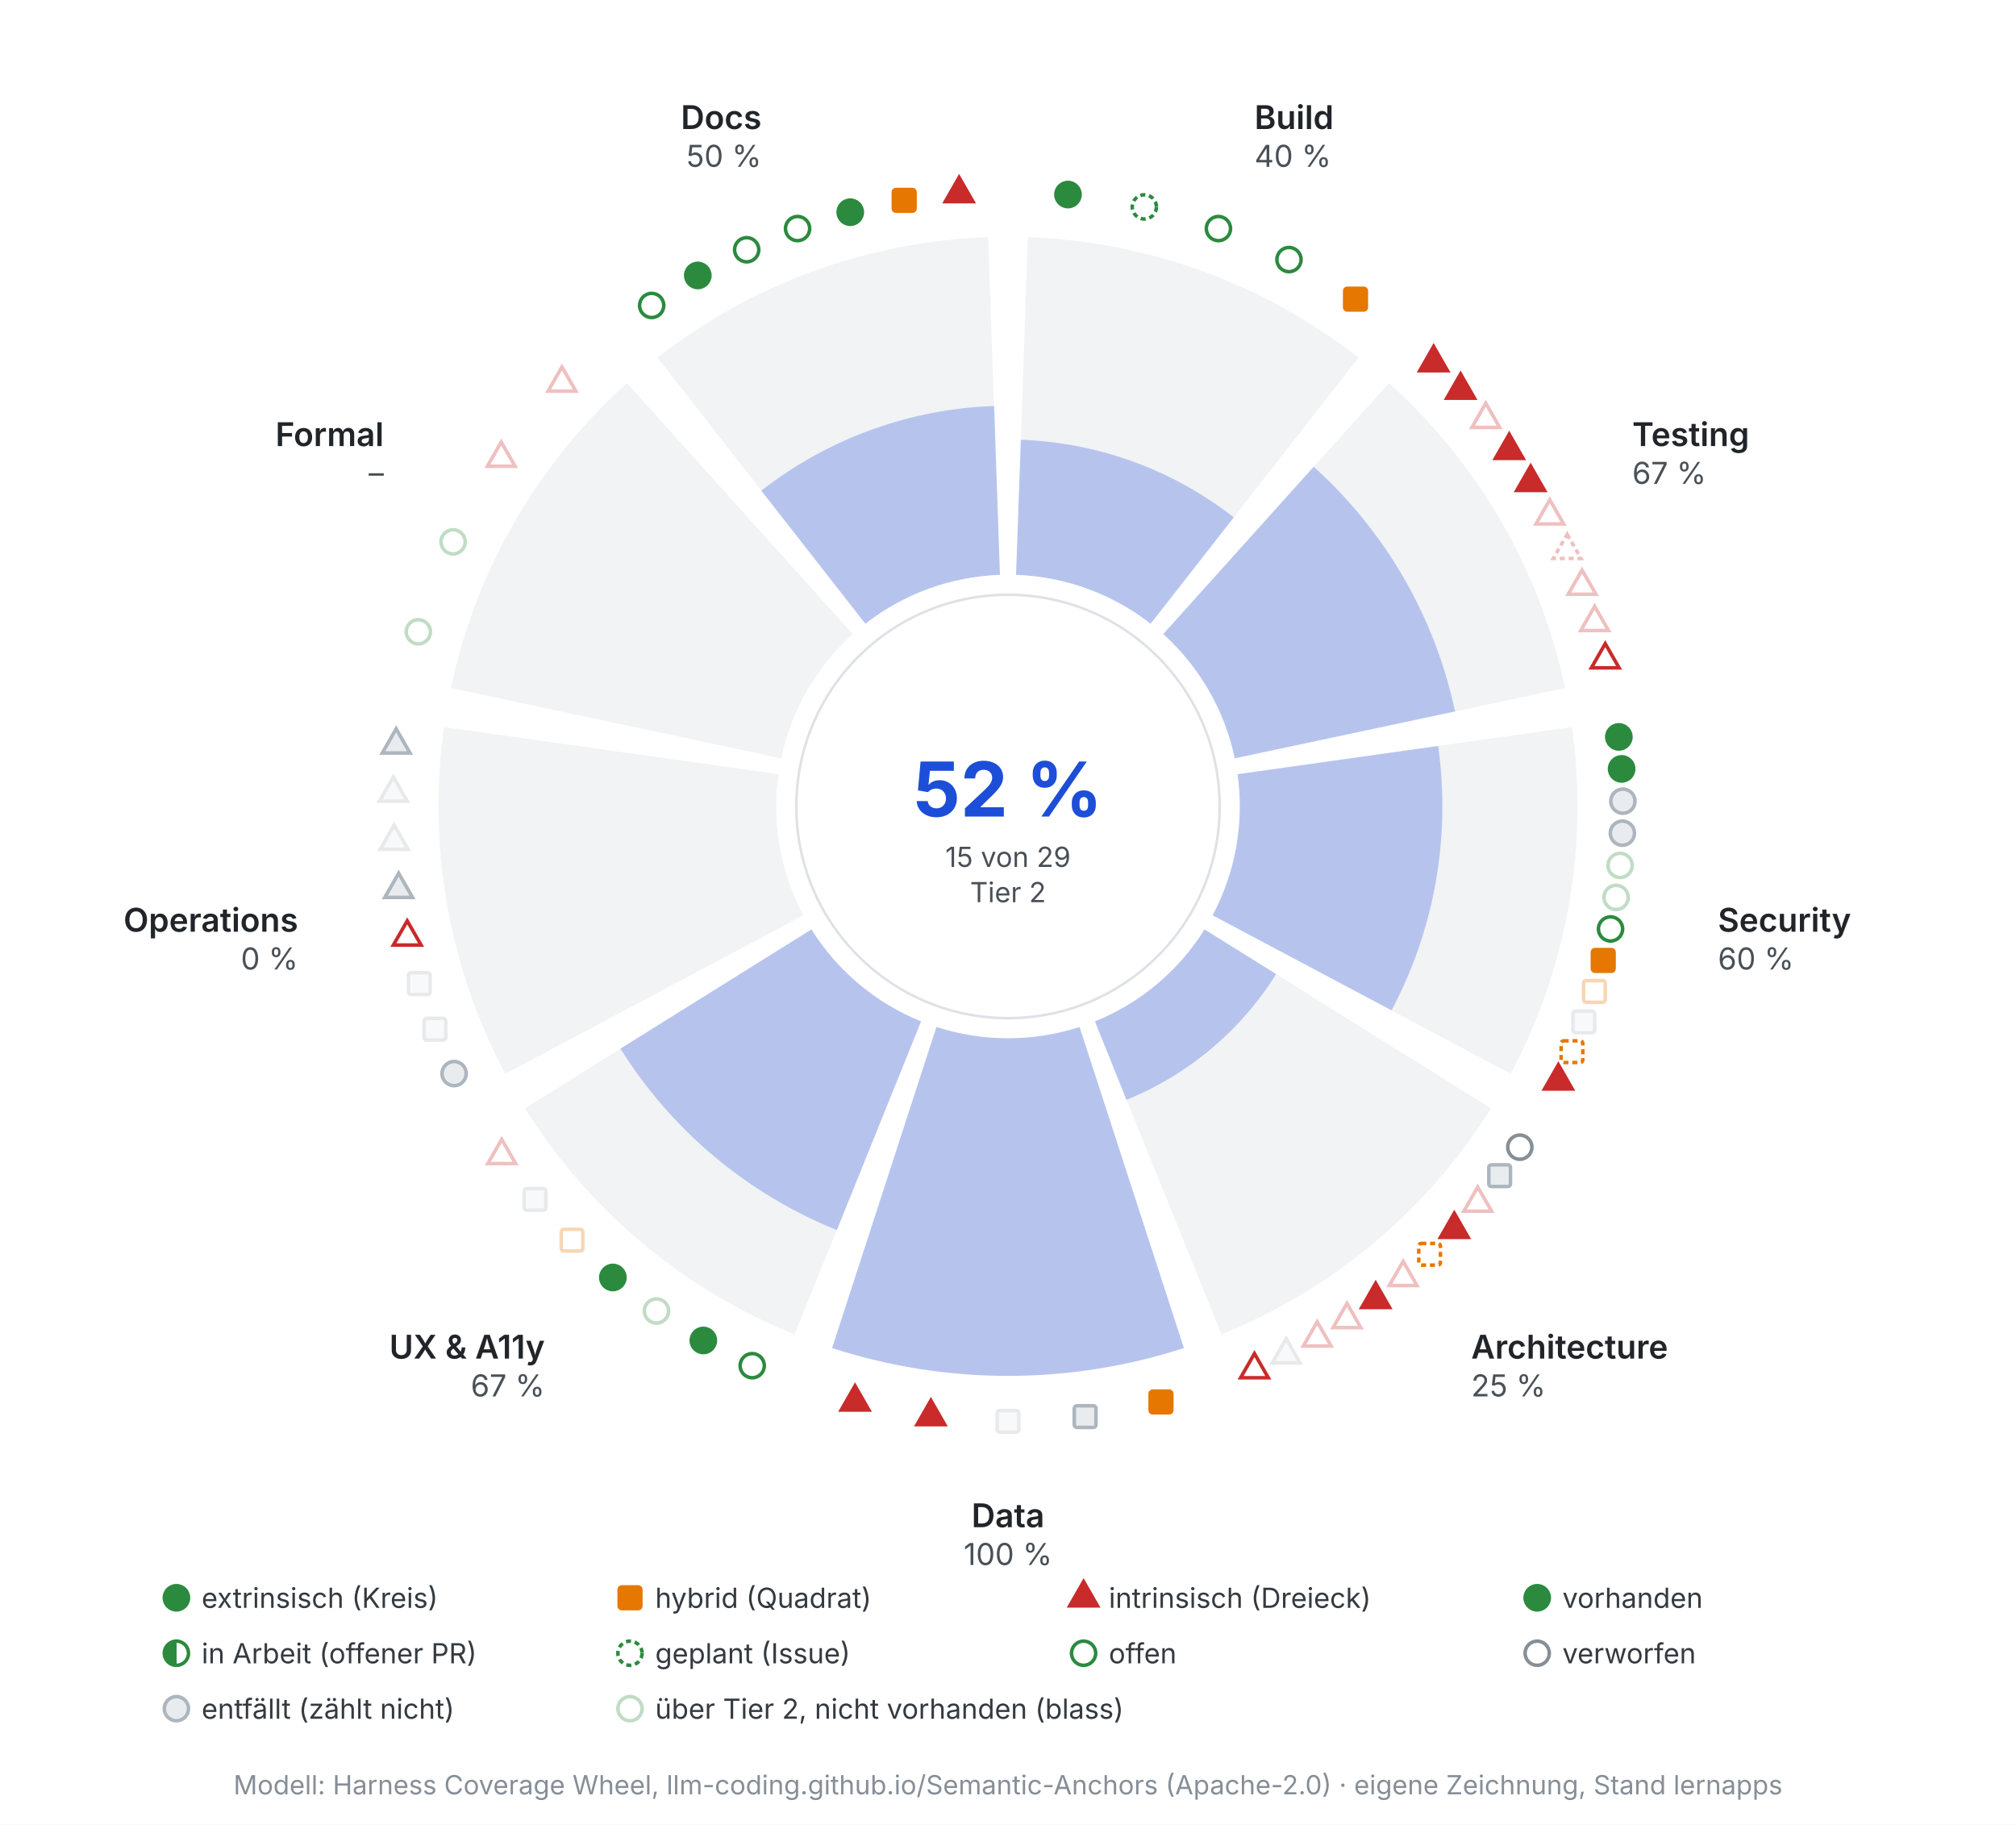
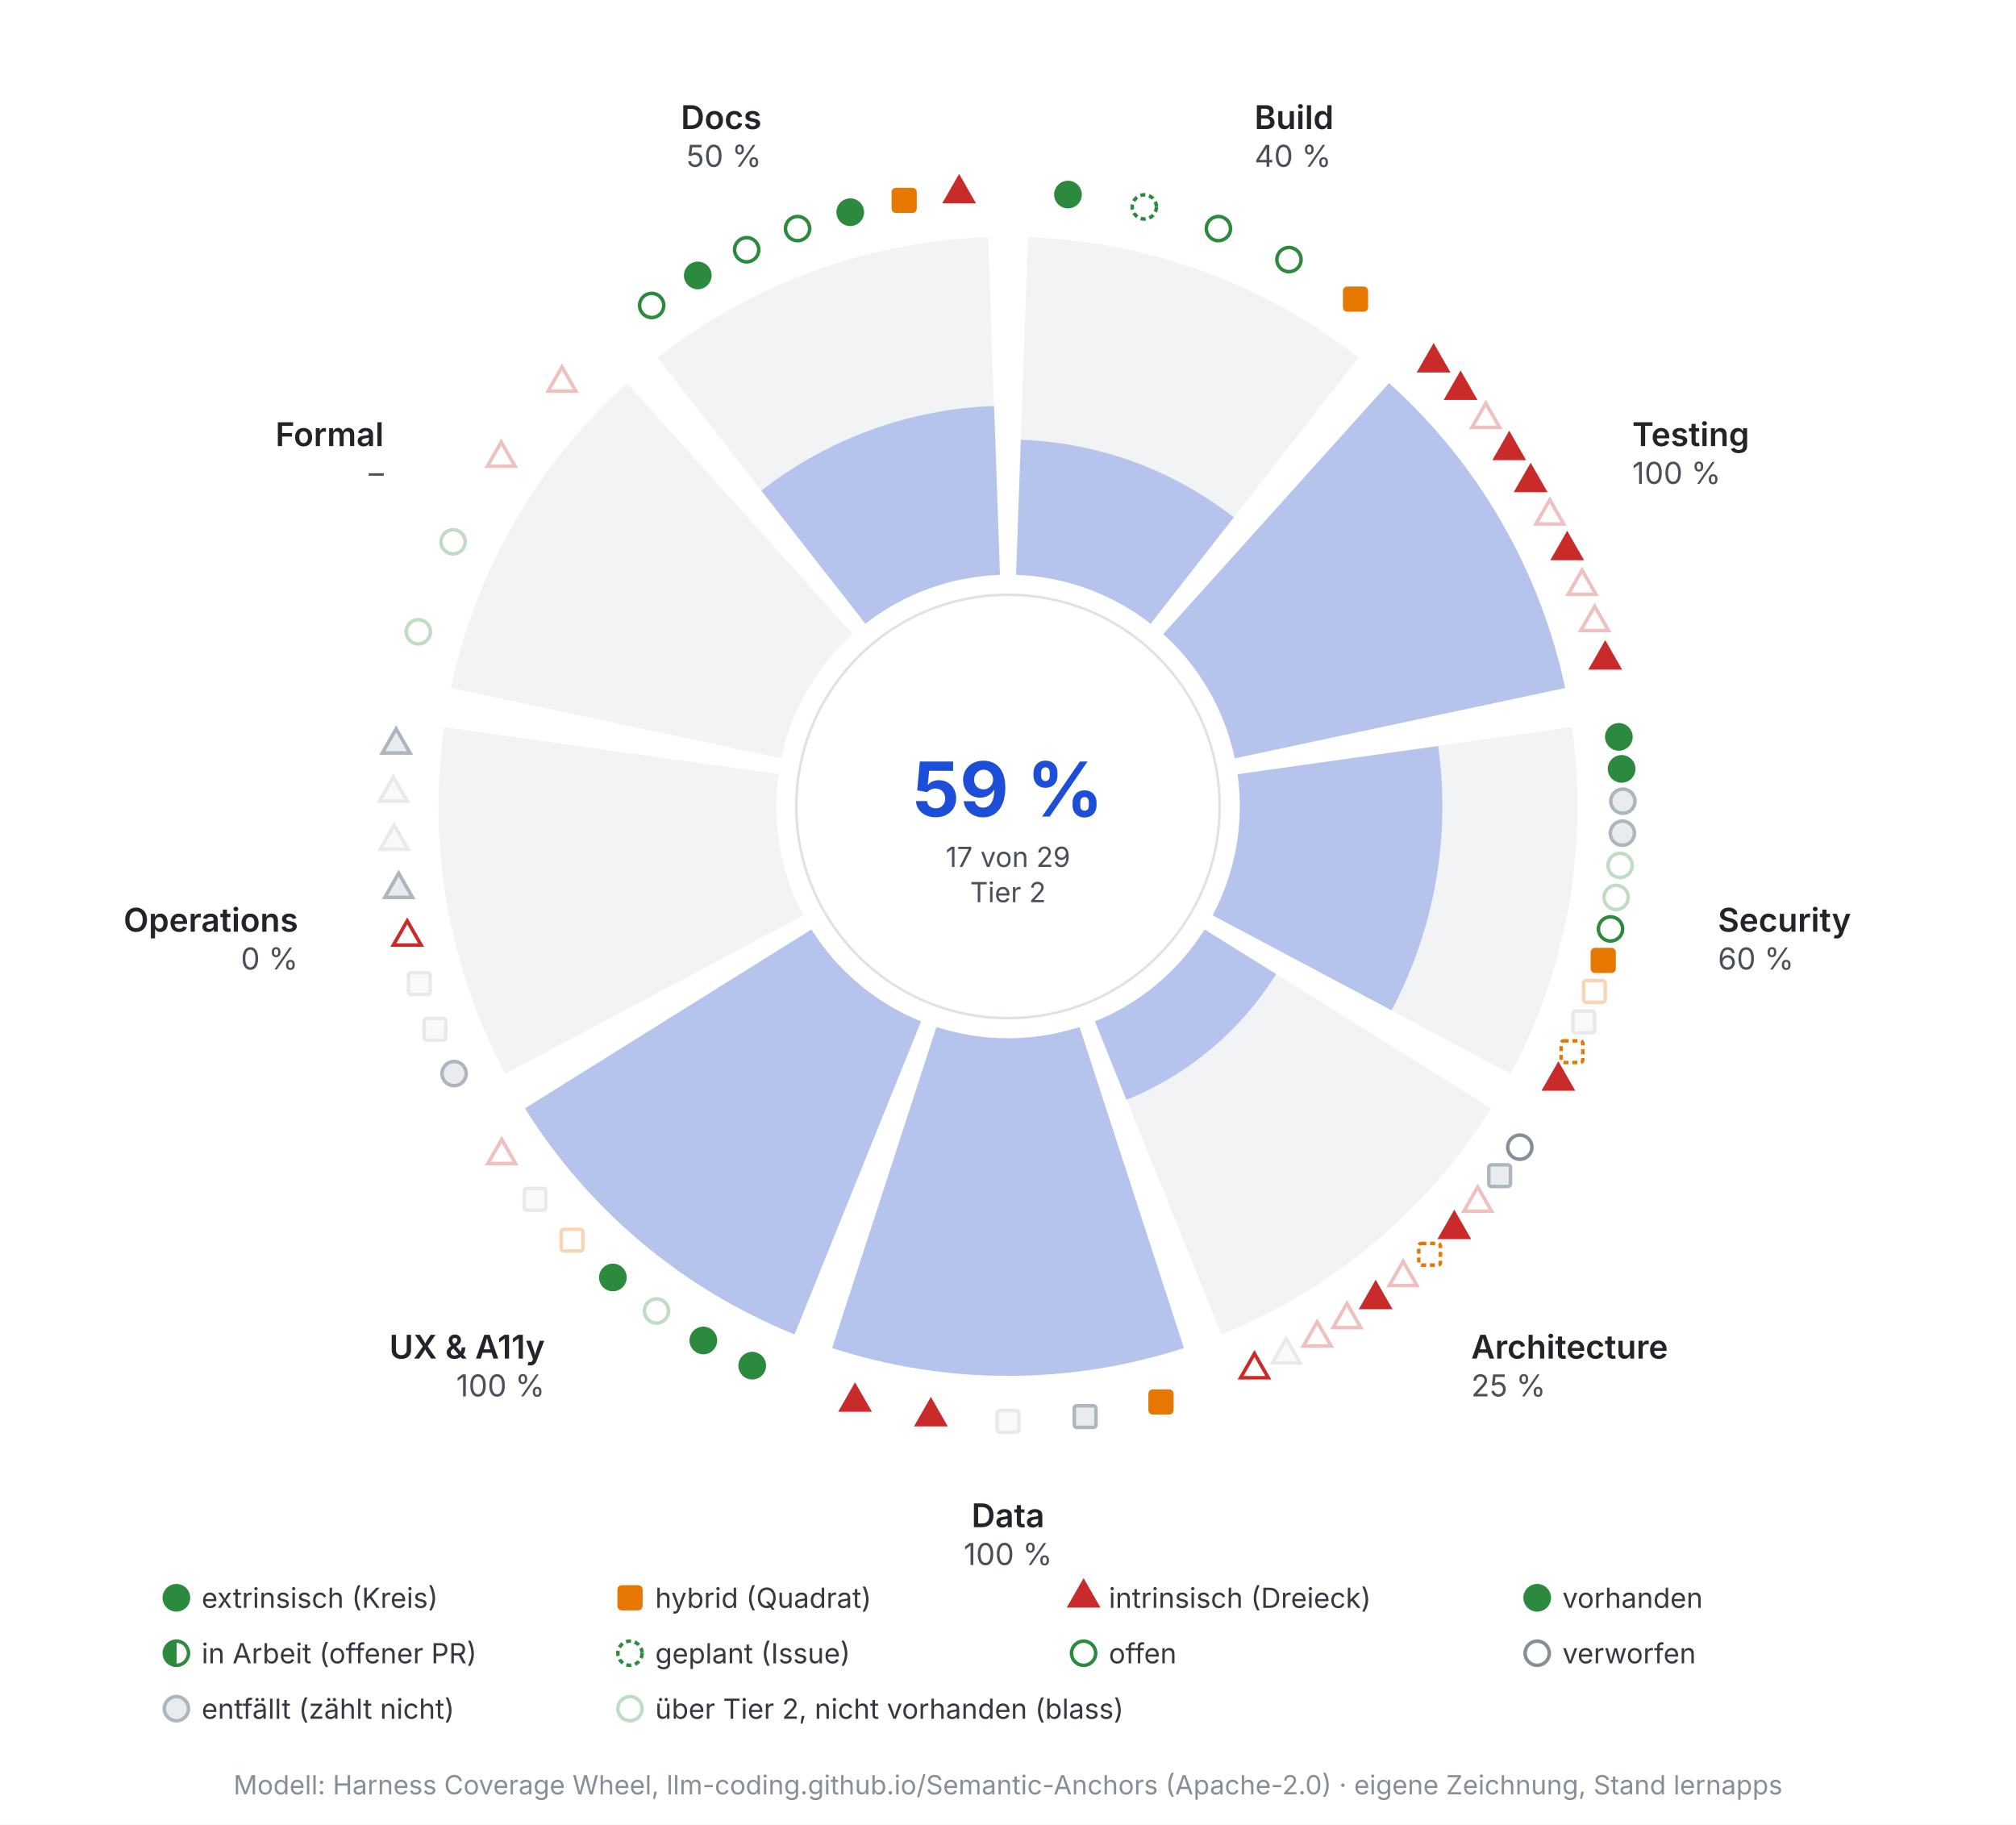
<svg xmlns="http://www.w3.org/2000/svg" viewBox="0 0 800 724" width="800" height="724" role="img" font-family="system-ui, -apple-system, 'Segoe UI', sans-serif">
  <defs>
    <linearGradient id="halb-G">
      <stop offset="50%" stop-color="#2b8a3e" />
      <stop offset="50%" stop-color="#fff" />
    </linearGradient>
    <linearGradient id="halb-A">
      <stop offset="50%" stop-color="#e67700" />
      <stop offset="50%" stop-color="#fff" />
    </linearGradient>
    <linearGradient id="halb-R">
      <stop offset="50%" stop-color="#c92a2a" />
      <stop offset="50%" stop-color="#fff" />
    </linearGradient>
  </defs>
  <rect width="800" height="724" fill="#fff" />
  <path d="M407.9 94.1 A226 226 0 0 1 539.1 141.9 L456.6 247.5 A92 92 0 0 0 403.2 228.1 Z" fill="#f1f3f5" />
  <path d="M405.1 174.5 A145.6 145.6 0 0 1 489.6 205.3 L456.6 247.5 A92 92 0 0 0 403.2 228.1 Z" fill="#1d4ed8" fill-opacity="0.28" />
  <circle cx="423.8" cy="77.2" r="4.8" fill="#2b8a3e" stroke="#2b8a3e" stroke-width="1.4" />
  <circle cx="454.1" cy="82.1" r="4.8" fill="#fff" stroke="#2b8a3e" stroke-dasharray="2 1.5" stroke-width="1.4" />
  <circle cx="483.5" cy="90.7" r="4.8" fill="#fff" stroke="#2b8a3e" stroke-width="1.4" />
  <circle cx="511.5" cy="103" r="4.8" fill="#fff" stroke="#2b8a3e" stroke-width="1.4" />
  <rect x="533.6" y="114.4" width="8.6" height="8.6" rx="1" fill="#e67700" stroke="#e67700" stroke-width="1.4" />
  <text x="497.8" y="51.2" text-anchor="start" font-size="13" font-weight="600" fill="#212529">Build</text>
  <text x="497.8" y="66.2" text-anchor="start" font-size="12" fill="#495057">40 %</text>
  <path d="M551.2 152 A226 226 0 0 1 621.1 273 L490 300.9 A92 92 0 0 0 461.6 251.6 Z" fill="#f1f3f5" />
-   <path d="M521.3 185.2 A181.333 181.333 0 0 1 577.4 282.3 L490 300.9 A92 92 0 0 0 461.6 251.6 Z" fill="#1d4ed8" fill-opacity="0.28" />
+   <path d="M551.2 152 A226 226 0 0 1 621.1 273 L490 300.9 A92 92 0 0 0 461.6 251.6 Z" fill="#1d4ed8" fill-opacity="0.28" />
  <polygon points="568.9,137.5 574.4,147.1 563.4,147.1" fill="#c92a2a" stroke="#c92a2a" stroke-width="1.4" />
  <polygon points="579.6,148.4 585.1,158 574.1,158" fill="#c92a2a" stroke="#c92a2a" stroke-width="1.4" />
  <polygon points="589.6,160 595.1,169.6 584.1,169.6" fill="#fff" stroke="#c92a2a" stroke-width="1.4" opacity="0.3" />
  <polygon points="598.9,172.3 604.4,181.9 593.4,181.9" fill="#c92a2a" stroke="#c92a2a" stroke-width="1.4" />
  <polygon points="607.4,185 612.9,194.6 601.9,194.6" fill="#c92a2a" stroke="#c92a2a" stroke-width="1.4" />
  <polygon points="615,198.3 620.5,207.9 609.5,207.9" fill="#fff" stroke="#c92a2a" stroke-width="1.4" opacity="0.3" />
-   <polygon points="621.9,212 627.4,221.6 616.4,221.6" fill="#fff" stroke="#c92a2a" stroke-dasharray="2 1.5" stroke-width="1.4" opacity="0.3" />
+   <polygon points="621.9,212 627.4,221.6 616.4,221.6" fill="#c92a2a" stroke="#c92a2a" stroke-width="1.4" />
  <polygon points="627.8,226.2 633.3,235.8 622.3,235.8" fill="#fff" stroke="#c92a2a" stroke-width="1.4" opacity="0.3" />
  <polygon points="632.8,240.6 638.3,250.2 627.3,250.2" fill="#fff" stroke="#c92a2a" stroke-width="1.4" opacity="0.3" />
-   <polygon points="637,255.4 642.5,265 631.5,265" fill="#fff" stroke="#c92a2a" stroke-width="1.4" />
+   <polygon points="637,255.4 642.5,265 631.5,265" fill="#c92a2a" stroke="#c92a2a" stroke-width="1.4" />
  <text x="647.7" y="177" text-anchor="start" font-size="13" font-weight="600" fill="#212529">Testing</text>
-   <text x="647.7" y="192" text-anchor="start" font-size="12" fill="#495057">67 %</text>
+   <text x="647.7" y="192" text-anchor="start" font-size="12" fill="#495057">100 %</text>
  <path d="M623.8 288.5 A226 226 0 0 1 599.5 426.1 L481.2 363.2 A92 92 0 0 0 491.1 307.2 Z" fill="#f1f3f5" />
  <path d="M570.7 296 A172.4 172.4 0 0 1 552.2 400.9 L481.2 363.2 A92 92 0 0 0 491.1 307.2 Z" fill="#1d4ed8" fill-opacity="0.28" />
  <circle cx="642.4" cy="292.4" r="4.8" fill="#2b8a3e" stroke="#2b8a3e" stroke-width="1.4" />
  <circle cx="643.5" cy="305.1" r="4.8" fill="#2b8a3e" stroke="#2b8a3e" stroke-width="1.4" />
  <circle cx="644" cy="317.9" r="4.8" fill="#e9ecef" stroke="#adb5bd" stroke-width="1.4" />
  <circle cx="643.8" cy="330.6" r="4.8" fill="#e9ecef" stroke="#adb5bd" stroke-width="1.4" />
  <circle cx="642.9" cy="343.4" r="4.8" fill="#fff" stroke="#2b8a3e" stroke-width="1.4" opacity="0.3" />
  <circle cx="641.3" cy="356.1" r="4.8" fill="#fff" stroke="#2b8a3e" stroke-width="1.4" opacity="0.3" />
  <circle cx="639.1" cy="368.6" r="4.8" fill="#fff" stroke="#2b8a3e" stroke-width="1.4" />
  <rect x="631.9" y="376.8" width="8.6" height="8.6" rx="1" fill="#e67700" stroke="#e67700" stroke-width="1.4" />
  <rect x="628.4" y="389.1" width="8.6" height="8.6" rx="1" fill="#fff" stroke="#e67700" stroke-width="1.4" opacity="0.3" />
  <rect x="624.2" y="401.2" width="8.6" height="8.6" rx="1" fill="#e9ecef" stroke="#adb5bd" stroke-width="1.4" opacity="0.3" />
  <rect x="619.5" y="413" width="8.6" height="8.6" rx="1" fill="#fff" stroke="#e67700" stroke-dasharray="2 1.5" stroke-width="1.4" />
  <polygon points="618.4,422.5 623.9,432.1 612.9,432.1" fill="#c92a2a" stroke="#c92a2a" stroke-width="1.4" />
  <text x="681.7" y="369.7" text-anchor="start" font-size="13" font-weight="600" fill="#212529">Security</text>
  <text x="681.7" y="384.7" text-anchor="start" font-size="12" fill="#495057">60 %</text>
  <path d="M591.7 439.8 A226 226 0 0 1 484.7 529.5 L434.5 405.3 A92 92 0 0 0 478 368.8 Z" fill="#f1f3f5" />
  <path d="M506.4 386.5 A125.5 125.5 0 0 1 447 436.4 L434.5 405.3 A92 92 0 0 0 478 368.8 Z" fill="#1d4ed8" fill-opacity="0.28" />
  <circle cx="603.1" cy="455.2" r="4.8" fill="#fff" stroke="#868e96" stroke-width="1.4" />
  <rect x="590.8" y="462.2" width="8.6" height="8.6" rx="1" fill="#e9ecef" stroke="#adb5bd" stroke-width="1.4" />
  <polygon points="586.4,471 591.9,480.6 580.9,480.6" fill="#fff" stroke="#c92a2a" stroke-width="1.4" opacity="0.3" />
  <polygon points="577.1,481.4 582.6,491 571.6,491" fill="#c92a2a" stroke="#c92a2a" stroke-width="1.4" />
  <rect x="563" y="493.4" width="8.6" height="8.6" rx="1" fill="#fff" stroke="#e67700" stroke-dasharray="2 1.5" stroke-width="1.4" />
  <polygon points="556.8,500.5 562.3,510.1 551.3,510.1" fill="#fff" stroke="#c92a2a" stroke-width="1.4" opacity="0.3" />
  <polygon points="545.9,509.2 551.4,518.8 540.4,518.8" fill="#c92a2a" stroke="#c92a2a" stroke-width="1.4" />
  <polygon points="534.5,517.2 540,526.8 529,526.8" fill="#fff" stroke="#c92a2a" stroke-width="1.4" opacity="0.3" />
  <polygon points="522.7,524.5 528.2,534.1 517.2,534.1" fill="#fff" stroke="#c92a2a" stroke-width="1.4" opacity="0.3" />
  <polygon points="510.4,531.2 515.9,540.8 504.9,540.8" fill="#e9ecef" stroke="#adb5bd" stroke-width="1.4" opacity="0.3" />
  <polygon points="497.8,537.1 503.3,546.7 492.3,546.7" fill="#fff" stroke="#c92a2a" stroke-width="1.4" />
  <text x="583.8" y="539.1" text-anchor="start" font-size="13" font-weight="600" fill="#212529">Architecture</text>
  <text x="583.8" y="554.1" text-anchor="start" font-size="12" fill="#495057">25 %</text>
  <path d="M469.8 534.9 A226 226 0 0 1 330.2 534.9 L371.6 407.5 A92 92 0 0 0 428.4 407.5 Z" fill="#f1f3f5" />
  <path d="M469.8 534.9 A226 226 0 0 1 330.2 534.9 L371.6 407.5 A92 92 0 0 0 428.4 407.5 Z" fill="#1d4ed8" fill-opacity="0.28" />
  <rect x="456.4" y="552" width="8.6" height="8.6" rx="1" fill="#e67700" stroke="#e67700" stroke-width="1.4" />
  <rect x="426.3" y="557.8" width="8.6" height="8.6" rx="1" fill="#e9ecef" stroke="#adb5bd" stroke-width="1.4" />
  <rect x="395.7" y="559.7" width="8.6" height="8.6" rx="1" fill="#e9ecef" stroke="#adb5bd" stroke-width="1.4" opacity="0.3" />
  <polygon points="369.4,555.7 374.9,565.3 363.9,565.3" fill="#c92a2a" stroke="#c92a2a" stroke-width="1.4" />
  <polygon points="339.3,549.9 344.8,559.5 333.8,559.5" fill="#c92a2a" stroke="#c92a2a" stroke-width="1.4" />
  <text x="400" y="606" text-anchor="middle" font-size="13" font-weight="600" fill="#212529">Data</text>
  <text x="400" y="621" text-anchor="middle" font-size="12" fill="#495057">100 %</text>
  <path d="M315.3 529.5 A226 226 0 0 1 208.3 439.8 L322 368.8 A92 92 0 0 0 365.5 405.3 Z" fill="#f1f3f5" />
-   <path d="M332.1 488.1 A181.333 181.333 0 0 1 246.2 416.1 L322 368.8 A92 92 0 0 0 365.5 405.3 Z" fill="#1d4ed8" fill-opacity="0.28" />
-   <circle cx="298.5" cy="541.9" r="4.8" fill="#fff" stroke="#2b8a3e" stroke-width="1.4" />
+   <path d="M315.3 529.5 A226 226 0 0 1 208.3 439.8 L322 368.8 A92 92 0 0 0 365.5 405.3 Z" fill="#1d4ed8" fill-opacity="0.28" />
+   <circle cx="298.5" cy="541.9" r="4.8" fill="#2b8a3e" stroke="#2b8a3e" stroke-width="1.4" />
  <circle cx="279.1" cy="531.9" r="4.8" fill="#2b8a3e" stroke="#2b8a3e" stroke-width="1.4" />
  <circle cx="260.5" cy="520.2" r="4.8" fill="#fff" stroke="#2b8a3e" stroke-width="1.4" opacity="0.3" />
  <circle cx="243.2" cy="506.9" r="4.8" fill="#2b8a3e" stroke="#2b8a3e" stroke-width="1.4" />
  <rect x="222.7" y="487.8" width="8.6" height="8.6" rx="1" fill="#fff" stroke="#e67700" stroke-width="1.4" opacity="0.3" />
  <rect x="208" y="471.6" width="8.6" height="8.6" rx="1" fill="#e9ecef" stroke="#adb5bd" stroke-width="1.4" opacity="0.3" />
  <polygon points="199.1,452.1 204.6,461.7 193.6,461.7" fill="#fff" stroke="#c92a2a" stroke-width="1.4" opacity="0.3" />
  <text x="216.2" y="539.1" text-anchor="end" font-size="13" font-weight="600" fill="#212529">UX &amp; A11y</text>
-   <text x="216.2" y="554.1" text-anchor="end" font-size="12" fill="#495057">67 %</text>
+   <text x="216.2" y="554.1" text-anchor="end" font-size="12" fill="#495057">100 %</text>
  <path d="M200.5 426.1 A226 226 0 0 1 176.2 288.5 L308.9 307.2 A92 92 0 0 0 318.8 363.2 Z" fill="#f1f3f5" />
  <circle cx="180.2" cy="426" r="4.8" fill="#e9ecef" stroke="#adb5bd" stroke-width="1.4" />
  <rect x="168.3" y="404.1" width="8.6" height="8.6" rx="1" fill="#e9ecef" stroke="#adb5bd" stroke-width="1.4" opacity="0.3" />
  <rect x="162.1" y="386" width="8.6" height="8.6" rx="1" fill="#e9ecef" stroke="#adb5bd" stroke-width="1.4" opacity="0.3" />
  <polygon points="161.6,365.4 167.1,375 156.1,375" fill="#fff" stroke="#c92a2a" stroke-width="1.4" />
  <polygon points="158.2,346.5 163.7,356.1 152.7,356.1" fill="#e9ecef" stroke="#adb5bd" stroke-width="1.4" />
  <polygon points="156.4,327.4 161.9,337 150.9,337" fill="#e9ecef" stroke="#adb5bd" stroke-width="1.4" opacity="0.3" />
  <polygon points="156.1,308.3 161.6,317.9 150.6,317.9" fill="#e9ecef" stroke="#adb5bd" stroke-width="1.4" opacity="0.3" />
  <polygon points="157.2,289.2 162.7,298.8 151.7,298.8" fill="#e9ecef" stroke="#adb5bd" stroke-width="1.4" />
  <text x="118.3" y="369.7" text-anchor="end" font-size="13" font-weight="600" fill="#212529">Operations</text>
  <text x="118.3" y="384.7" text-anchor="end" font-size="12" fill="#495057">0 %</text>
  <path d="M178.9 273 A226 226 0 0 1 248.8 152 L338.4 251.6 A92 92 0 0 0 310 300.9 Z" fill="#f1f3f5" />
  <circle cx="166" cy="250.7" r="4.8" fill="#fff" stroke="#2b8a3e" stroke-width="1.4" opacity="0.3" />
  <circle cx="179.8" cy="215" r="4.8" fill="#fff" stroke="#2b8a3e" stroke-width="1.4" opacity="0.3" />
  <polygon points="198.9,175.4 204.4,185 193.4,185" fill="#fff" stroke="#c92a2a" stroke-width="1.4" opacity="0.3" />
  <polygon points="223,145.6 228.5,155.2 217.5,155.2" fill="#fff" stroke="#c92a2a" stroke-width="1.4" opacity="0.3" />
  <text x="152.3" y="177" text-anchor="end" font-size="13" font-weight="600" fill="#212529">Formal</text>
  <text x="152.3" y="192" text-anchor="end" font-size="12" fill="#495057">–</text>
  <path d="M260.9 141.9 A226 226 0 0 1 392.1 94.1 L396.8 228.1 A92 92 0 0 0 343.4 247.5 Z" fill="#f1f3f5" />
  <path d="M302.1 194.7 A159 159 0 0 1 394.5 161.1 L396.8 228.1 A92 92 0 0 0 343.4 247.5 Z" fill="#1d4ed8" fill-opacity="0.28" />
  <circle cx="258.6" cy="121.2" r="4.8" fill="#fff" stroke="#2b8a3e" stroke-width="1.4" />
  <circle cx="276.9" cy="109.3" r="4.8" fill="#2b8a3e" stroke="#2b8a3e" stroke-width="1.4" />
  <circle cx="296.3" cy="99.1" r="4.8" fill="#fff" stroke="#2b8a3e" stroke-width="1.4" />
  <circle cx="316.5" cy="90.7" r="4.8" fill="#fff" stroke="#2b8a3e" stroke-width="1.4" />
  <circle cx="337.4" cy="84.2" r="4.8" fill="#2b8a3e" stroke="#2b8a3e" stroke-width="1.4" />
  <rect x="354.5" y="75.2" width="8.6" height="8.6" rx="1" fill="#e67700" stroke="#e67700" stroke-width="1.4" />
  <polygon points="380.6,70.4 386.1,80 375.1,80" fill="#c92a2a" stroke="#c92a2a" stroke-width="1.4" />
  <text x="302.2" y="51.2" text-anchor="end" font-size="13" font-weight="600" fill="#212529">Docs</text>
  <text x="302.2" y="66.2" text-anchor="end" font-size="12" fill="#495057">50 %</text>
  <circle cx="400" cy="320" r="84" fill="#fff" stroke="#dee2e6" />
-   <text x="400" y="324" text-anchor="middle" font-size="30" font-weight="700" fill="#1d4ed8">52 %</text>
-   <text x="400" y="344" text-anchor="middle" font-size="11" fill="#495057">15 von 29</text>
+   <text x="400" y="324" text-anchor="middle" font-size="30" font-weight="700" fill="#1d4ed8">59 %</text>
+   <text x="400" y="344" text-anchor="middle" font-size="11" fill="#495057">17 von 29</text>
  <text x="400" y="358" text-anchor="middle" font-size="11" fill="#495057">Tier 2</text>
  <circle cx="70" cy="634" r="4.8" fill="#2b8a3e" stroke="#2b8a3e" stroke-width="1.4" />
  <text x="80" y="638" font-size="11" fill="#343a40">extrinsisch (Kreis)</text>
  <rect x="245.7" y="629.7" width="8.6" height="8.6" rx="1" fill="#e67700" stroke="#e67700" stroke-width="1.4" />
  <text x="260" y="638" font-size="11" fill="#343a40">hybrid (Quadrat)</text>
  <polygon points="430,627.6 435.5,637.2 424.5,637.2" fill="#c92a2a" stroke="#c92a2a" stroke-width="1.4" />
  <text x="440" y="638" font-size="11" fill="#343a40">intrinsisch (Dreieck)</text>
  <circle cx="610" cy="634" r="4.8" fill="#2b8a3e" stroke="#2b8a3e" stroke-width="1.4" />
  <text x="620" y="638" font-size="11" fill="#343a40">vorhanden</text>
  <circle cx="70" cy="656" r="4.8" fill="url(#halb-G)" stroke="#2b8a3e" stroke-width="1.4" />
  <text x="80" y="660" font-size="11" fill="#343a40">in Arbeit (offener PR)</text>
  <circle cx="250" cy="656" r="4.8" fill="#fff" stroke="#2b8a3e" stroke-dasharray="2 1.5" stroke-width="1.4" />
  <text x="260" y="660" font-size="11" fill="#343a40">geplant (Issue)</text>
  <circle cx="430" cy="656" r="4.8" fill="#fff" stroke="#2b8a3e" stroke-width="1.4" />
  <text x="440" y="660" font-size="11" fill="#343a40">offen</text>
  <circle cx="610" cy="656" r="4.8" fill="#fff" stroke="#868e96" stroke-width="1.4" />
  <text x="620" y="660" font-size="11" fill="#343a40">verworfen</text>
  <circle cx="70" cy="678" r="4.8" fill="#e9ecef" stroke="#adb5bd" stroke-width="1.4" />
  <text x="80" y="682" font-size="11" fill="#343a40">entfällt (zählt nicht)</text>
  <circle cx="250" cy="678" r="4.8" fill="#fff" stroke="#2b8a3e" stroke-width="1.4" opacity="0.3" />
  <text x="260" y="682" font-size="11" fill="#343a40">über Tier 2, nicht vorhanden (blass)</text>
  <text x="400" y="712" text-anchor="middle" font-size="10.5" fill="#868e96">Modell: Harness Coverage Wheel, llm-coding.github.io/Semantic-Anchors (Apache-2.0) · eigene Zeichnung, Stand lernapps</text>
</svg>
